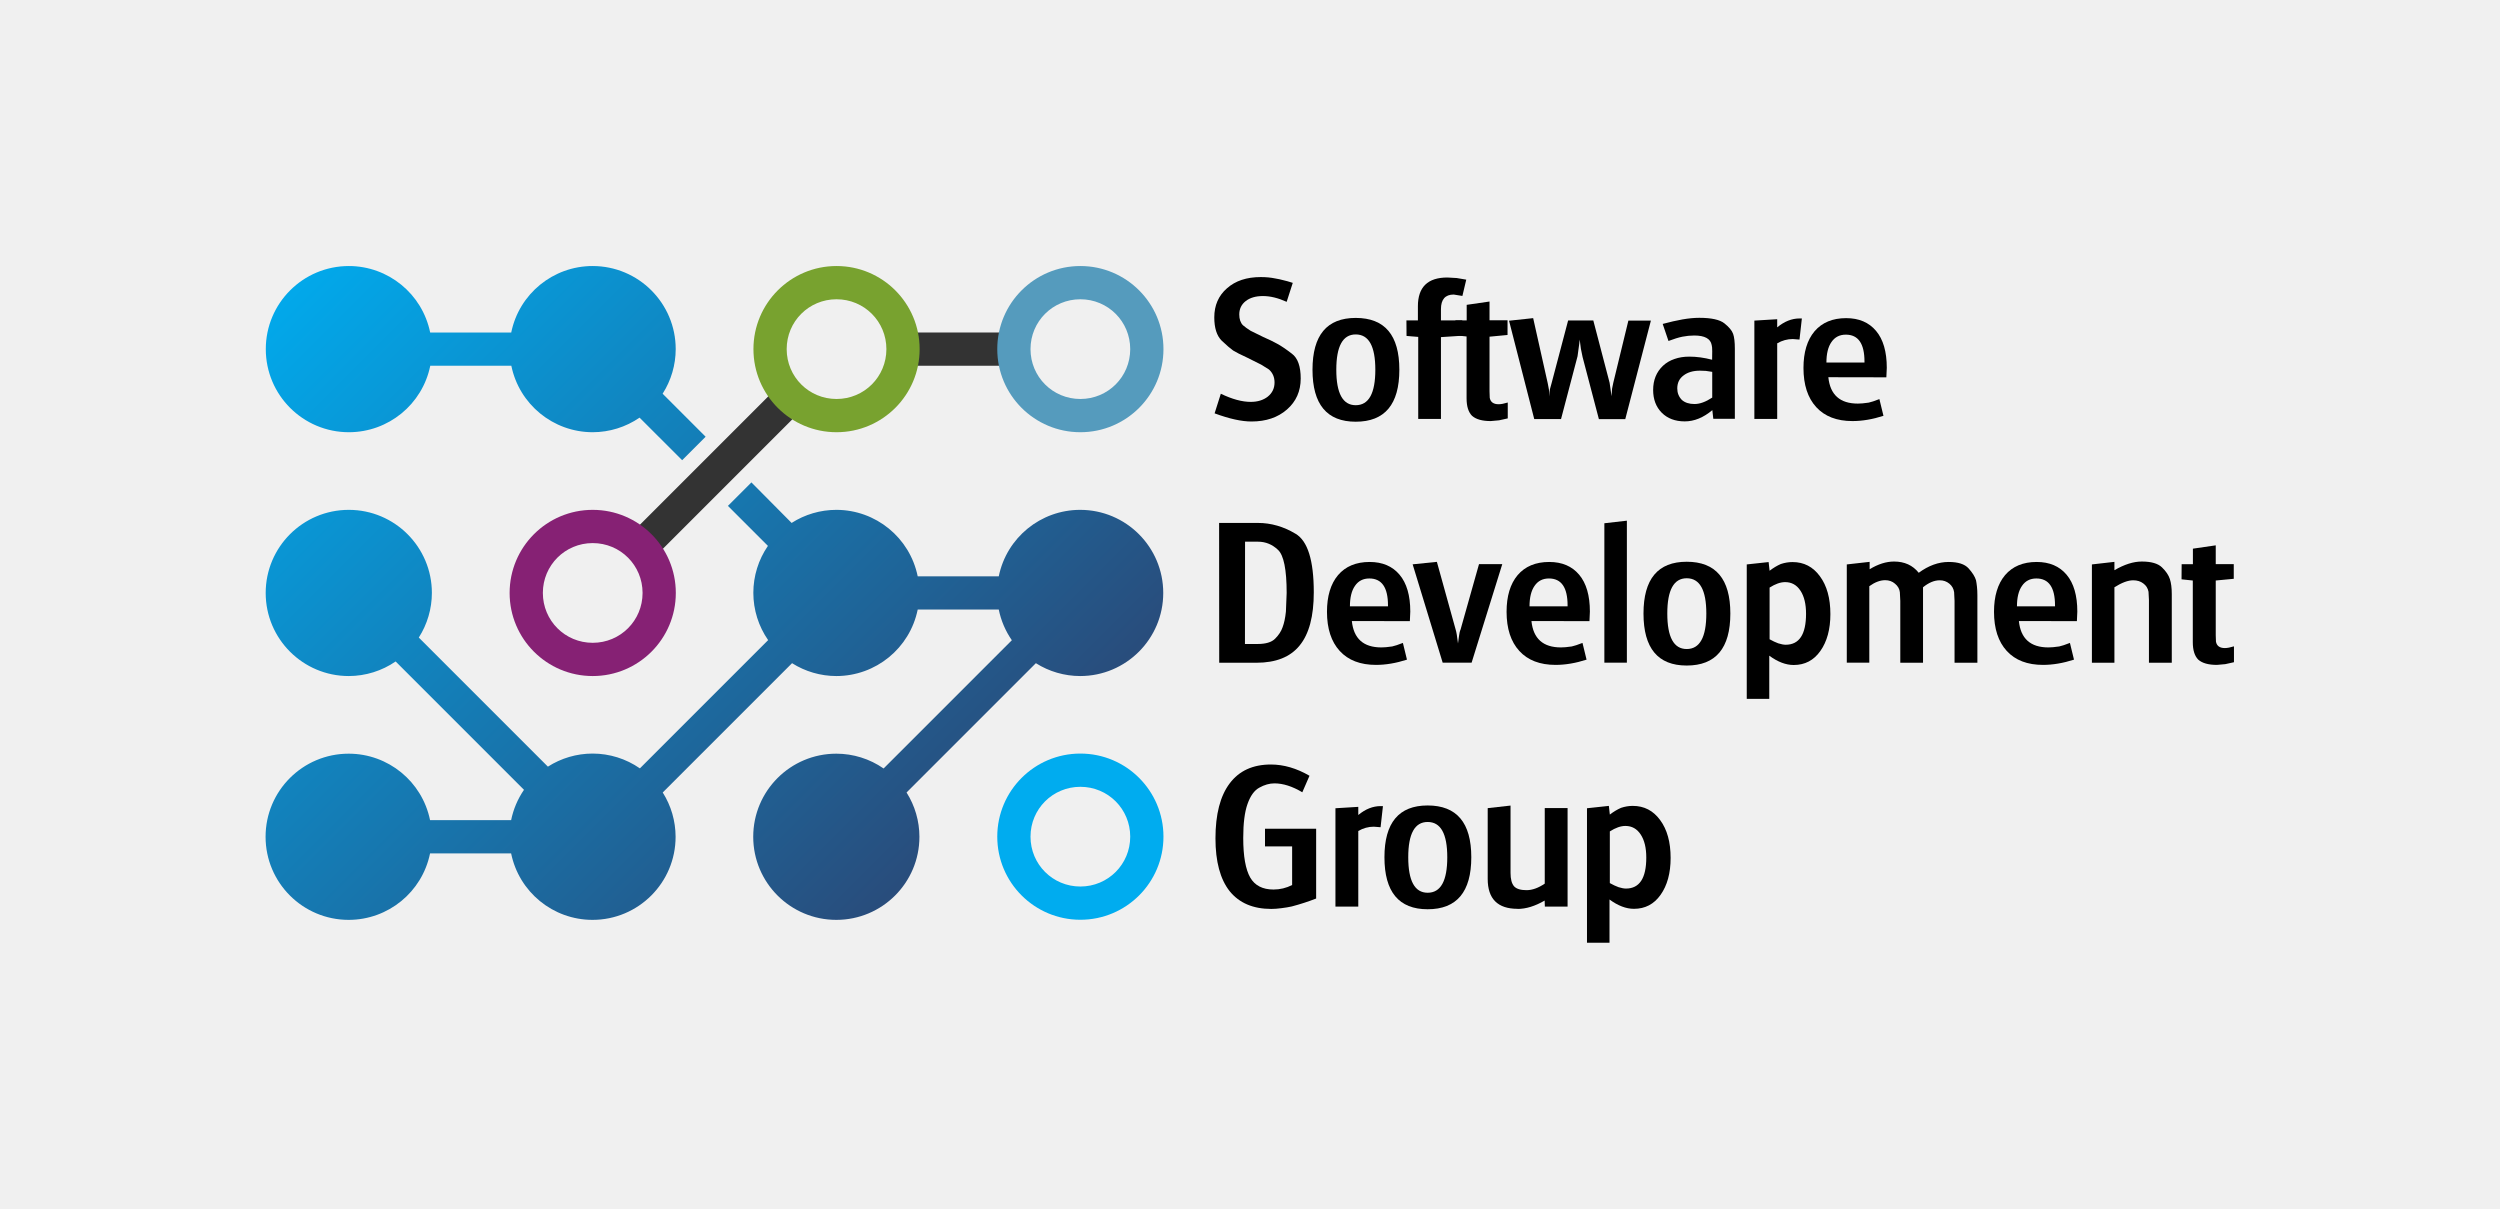
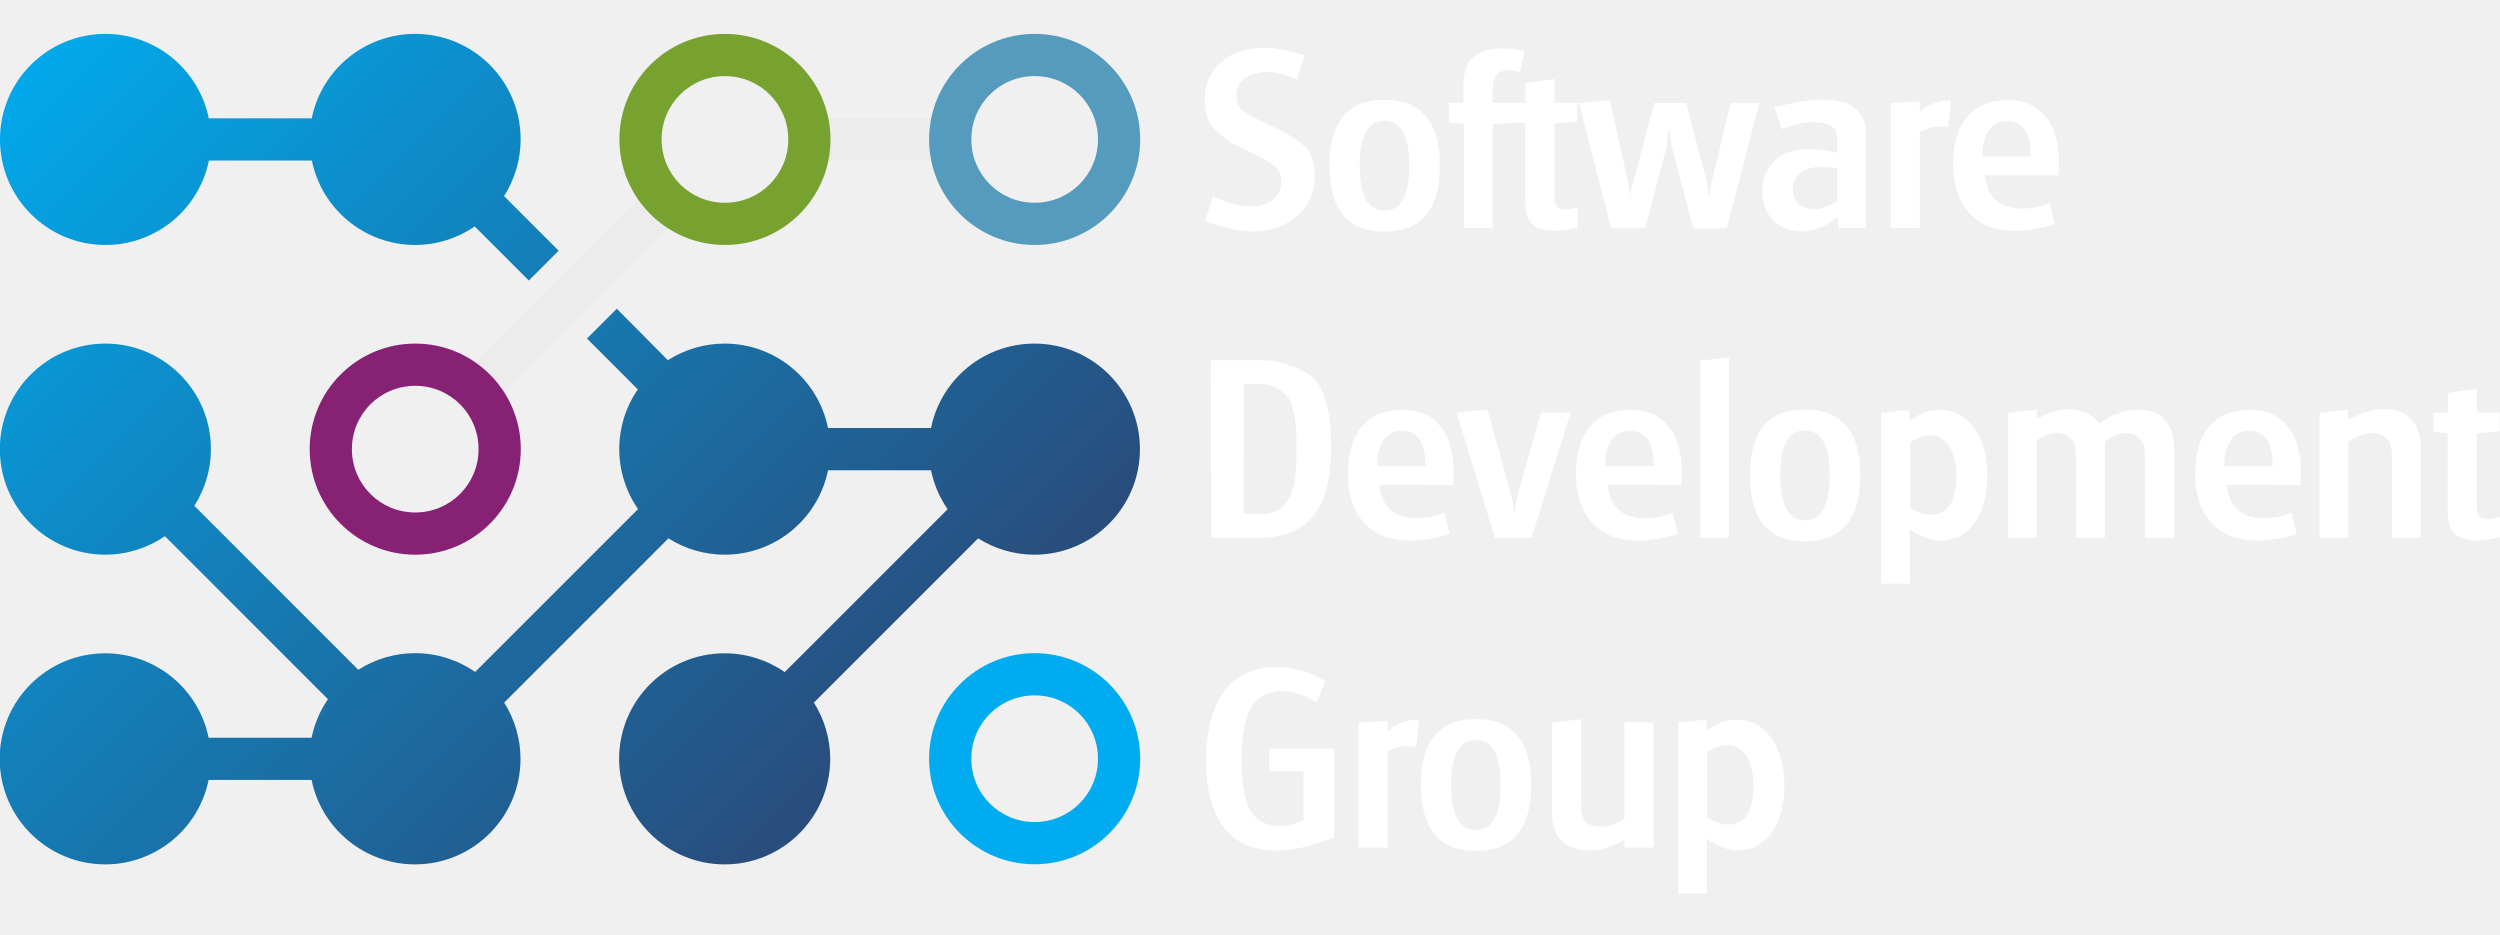
- <svg xmlns="http://www.w3.org/2000/svg" xmlns:xlink="http://www.w3.org/1999/xlink" height="42.608" id="svg4648" version="1.1" viewBox="0 0 23.316 11.273" width="88.122">
+ <svg xmlns="http://www.w3.org/2000/svg" xmlns:xlink="http://www.w3.org/1999/xlink" height="25.928" id="svg4648" version="1.1" viewBox="0 0 18.356 6.86" width="69.377">
  <defs id="defs4642">
    <linearGradient gradientTransform="matrix(0.1033559,0,0,0.1033559,101.1912,140.8556)" gradientUnits="userSpaceOnUse" id="linearGradient4306" x1="2.2898221e-006" x2="60" y1="200" y2="260" xlink:href="#linearGradient4347" />
    <linearGradient id="linearGradient4347">
      <stop style="stop-color:#00acef;stop-opacity:1" id="stop4349" offset="0" />
      <stop style="stop-color:#2b4775;stop-opacity:1" id="stop4351" offset="1" />
    </linearGradient>
  </defs>
-   <g id="layer1" transform="translate(-98.7121,-159.0462)">
+   <g id="layer1" transform="translate(-101.1912,-161.2783)">
    <path style="opacity:1;fill:url(#linearGradient4306);fill-opacity:1;stroke:none;stroke-width:0.052;stroke-linecap:square;stroke-linejoin:round;stroke-miterlimit:4;stroke-dasharray:none;stroke-dashoffset:0;stroke-opacity:1" d="m 101.966,161.527 a 0.775,0.775 0 0 0 -0.775,0.775 0.775,0.775 0 0 0 0.775,0.775 0.775,0.775 0 0 0 0.759,-0.62 h 0.756 a 0.775,0.775 0 0 0 0.759,0.62 0.775,0.775 0 0 0 0.437,-0.136 l 0.397,0.397 0.219,-0.219 -0.401,-0.401 a 0.775,0.775 0 0 0 0.122,-0.416 0.775,0.775 0 0 0 -0.775,-0.775 0.775,0.775 0 0 0 -0.759,0.62 h -0.756 a 0.775,0.775 0 0 0 -0.759,-0.62 z m 3.754,2.018 -0.219,0.219 0.373,0.373 a 0.775,0.775 0 0 0 -0.136,0.438 0.775,0.775 0 0 0 0.138,0.441 l -1.196,1.196 a 0.775,0.775 0 0 0 -0.441,-0.138 0.775,0.775 0 0 0 -0.417,0.122 l -1.204,-1.204 a 0.775,0.775 0 0 0 0.122,-0.416 0.775,0.775 0 0 0 -0.775,-0.775 0.775,0.775 0 0 0 -0.775,0.775 0.775,0.775 0 0 0 0.775,0.775 0.775,0.775 0 0 0 0.437,-0.136 l 1.197,1.197 a 0.775,0.775 0 0 0 -0.12,0.283 h -0.756 a 0.775,0.775 0 0 0 -0.759,-0.62 0.775,0.775 0 0 0 -0.775,0.775 0.775,0.775 0 0 0 0.775,0.775 0.775,0.775 0 0 0 0.759,-0.62 h 0.756 a 0.775,0.775 0 0 0 0.759,0.62 0.775,0.775 0 0 0 0.775,-0.775 0.775,0.775 0 0 0 -0.12,-0.413 l 1.206,-1.206 a 0.775,0.775 0 0 0 0.413,0.12 0.775,0.775 0 0 0 0.759,-0.62 h 0.756 a 0.775,0.775 0 0 0 0.122,0.286 l -1.196,1.196 a 0.775,0.775 0 0 0 -0.441,-0.138 0.775,0.775 0 0 0 -0.775,0.775 0.775,0.775 0 0 0 0.775,0.775 0.775,0.775 0 0 0 0.775,-0.775 0.775,0.775 0 0 0 -0.12,-0.413 l 1.206,-1.206 a 0.775,0.775 0 0 0 0.413,0.12 0.775,0.775 0 0 0 0.775,-0.775 0.775,0.775 0 0 0 -0.775,-0.775 0.775,0.775 0 0 0 -0.759,0.62 h -0.756 a 0.775,0.775 0 0 0 -0.759,-0.62 0.775,0.775 0 0 0 -0.417,0.122 z" id="path4278" />
-     <path style="font-style:normal;font-variant:normal;font-weight:100;font-stretch:normal;font-size:17.5px;line-height:125%;font-family:Glasgow-Medium;-inkscape-font-specification:'Glasgow-Medium Thin';letter-spacing:0px;word-spacing:0px;fill:#000000;fill-opacity:1;stroke:none;stroke-width:0.103px;stroke-linecap:butt;stroke-linejoin:miter;stroke-opacity:1" d="m 110.712,161.861 q -0.119,-0.054 -0.221,-0.054 -0.101,0 -0.161,0.047 -0.06,0.047 -0.06,0.125 0,0.065 0.034,0.1 0.029,0.025 0.072,0.052 l 0.118,0.058 q 0.078,0.034 0.13,0.063 0.054,0.029 0.136,0.092 0.083,0.061 0.083,0.232 0,0.177 -0.128,0.289 -0.128,0.112 -0.331,0.112 -0.139,0 -0.344,-0.076 l 0.058,-0.183 q 0.157,0.076 0.279,0.076 0.096,0 0.159,-0.049 0.063,-0.051 0.063,-0.132 0,-0.074 -0.052,-0.121 l -0.072,-0.045 -0.13,-0.065 q -0.094,-0.043 -0.132,-0.067 -0.036,-0.025 -0.107,-0.092 -0.069,-0.069 -0.069,-0.217 0,-0.168 0.118,-0.271 0.118,-0.105 0.315,-0.105 0.074,0 0.136,0.013 0.042,0.007 0.074,0.016 0.033,0.007 0.089,0.025 z" id="path4309" />
-     <path style="font-style:normal;font-variant:normal;font-weight:100;font-stretch:normal;font-size:17.5px;line-height:125%;font-family:Glasgow-Medium;-inkscape-font-specification:'Glasgow-Medium Thin';letter-spacing:0px;word-spacing:0px;fill:#000000;fill-opacity:1;stroke:none;stroke-width:0.103px;stroke-linecap:butt;stroke-linejoin:miter;stroke-opacity:1" d="m 111.356,162.011 q 0.407,0 0.407,0.483 0,0.485 -0.407,0.485 -0.403,0 -0.403,-0.485 0,-0.483 0.403,-0.483 z m -0.181,0.483 q 0,0.331 0.181,0.331 0.183,0 0.183,-0.331 0,-0.329 -0.183,-0.329 -0.181,0 -0.181,0.329 z" id="path4311" />
-     <path style="font-style:normal;font-variant:normal;font-weight:100;font-stretch:normal;font-size:17.5px;line-height:125%;font-family:Glasgow-Medium;-inkscape-font-specification:'Glasgow-Medium Thin';letter-spacing:0px;word-spacing:0px;fill:#000000;fill-opacity:1;stroke:none;stroke-width:0.103px;stroke-linecap:butt;stroke-linejoin:miter;stroke-opacity:1" d="m 111.829,162.034 h 0.107 v -0.132 q 0,-0.268 0.275,-0.268 l 0.087,0.005 0.089,0.015 -0.036,0.152 -0.081,-0.013 q -0.119,0 -0.119,0.136 v 0.105 h 0.199 v 0.143 l -0.199,0.013 v 0.763 h -0.212 v -0.765 l -0.109,-0.009 z" id="path4314" />
-     <path style="font-style:normal;font-variant:normal;font-weight:100;font-stretch:normal;font-size:17.5px;line-height:125%;font-family:Glasgow-Medium;-inkscape-font-specification:'Glasgow-Medium Thin';letter-spacing:0px;word-spacing:0px;fill:#000000;fill-opacity:1;stroke:none;stroke-width:0.103px;stroke-linecap:butt;stroke-linejoin:miter;stroke-opacity:1" d="m 112.286,162.034 h 0.105 v -0.145 l 0.213,-0.031 v 0.175 h 0.168 v 0.137 l -0.168,0.016 v 0.51 l 0.002,0.06 q 0.011,0.06 0.083,0.06 0.033,0 0.085,-0.016 v 0.148 l -0.081,0.018 -0.078,0.007 q -0.119,0 -0.174,-0.049 -0.051,-0.051 -0.051,-0.163 v -0.577 l -0.105,-0.011 z" id="path4316" />
-     <path style="font-style:normal;font-variant:normal;font-weight:100;font-stretch:normal;font-size:17.5px;line-height:125%;font-family:Glasgow-Medium;-inkscape-font-specification:'Glasgow-Medium Thin';letter-spacing:0px;word-spacing:0px;fill:#000000;fill-opacity:1;stroke:none;stroke-width:0.103px;stroke-linecap:butt;stroke-linejoin:miter;stroke-opacity:1" d="m 113.011,162.013 0.136,0.608 0.011,0.058 0.005,0.065 q 0,-0.051 0.004,-0.067 l 0.016,-0.058 0.154,-0.584 h 0.235 l 0.152,0.581 0.018,0.125 0.005,-0.07 0.011,-0.054 0.141,-0.581 h 0.21 l -0.239,0.919 h -0.246 l -0.152,-0.579 -0.016,-0.078 -0.011,-0.085 -0.004,0.038 -0.005,0.036 -0.011,0.081 -0.154,0.586 h -0.25 l -0.235,-0.917 z" id="path4318" />
-     <path style="font-style:normal;font-variant:normal;font-weight:100;font-stretch:normal;font-size:17.5px;line-height:125%;font-family:Glasgow-Medium;-inkscape-font-specification:'Glasgow-Medium Thin';letter-spacing:0px;word-spacing:0px;fill:#000000;fill-opacity:1;stroke:none;stroke-width:0.103px;stroke-linecap:butt;stroke-linejoin:miter;stroke-opacity:1" d="m 114.681,162.322 q 0,-0.042 -0.005,-0.058 -0.016,-0.089 -0.163,-0.089 -0.054,0 -0.11,0.011 -0.054,0.011 -0.13,0.04 l -0.054,-0.159 q 0.1,-0.027 0.184,-0.042 0.087,-0.015 0.157,-0.015 0.17,0 0.235,0.052 0.065,0.052 0.081,0.098 0.016,0.045 0.016,0.139 v 0.653 h -0.201 l -0.009,-0.081 q -0.125,0.105 -0.257,0.105 -0.134,0 -0.215,-0.081 -0.08,-0.081 -0.08,-0.212 0,-0.139 0.092,-0.226 0.045,-0.042 0.107,-0.063 0.061,-0.022 0.139,-0.022 0.101,0 0.212,0.029 z m 0,0.192 -0.06,-0.009 -0.054,-0.002 q -0.096,0 -0.154,0.045 -0.058,0.043 -0.058,0.121 0,0.063 0.043,0.107 0.043,0.038 0.118,0.038 0.074,0 0.165,-0.06 z" id="path4320" />
-     <path style="font-style:normal;font-variant:normal;font-weight:100;font-stretch:normal;font-size:17.5px;line-height:125%;font-family:Glasgow-Medium;-inkscape-font-specification:'Glasgow-Medium Thin';letter-spacing:0px;word-spacing:0px;fill:#000000;fill-opacity:1;stroke:none;stroke-width:0.103px;stroke-linecap:butt;stroke-linejoin:miter;stroke-opacity:1" d="m 115.074,162.036 0.213,-0.013 v 0.076 q 0.1,-0.083 0.208,-0.083 h 0.022 l -0.022,0.197 -0.063,-0.005 q -0.076,0 -0.145,0.04 v 0.705 h -0.213 z" id="path4322" />
-     <path style="font-style:normal;font-variant:normal;font-weight:100;font-stretch:normal;font-size:17.5px;line-height:125%;font-family:Glasgow-Medium;-inkscape-font-specification:'Glasgow-Medium Thin';letter-spacing:0px;word-spacing:0px;fill:#000000;fill-opacity:1;stroke:none;stroke-width:0.103px;stroke-linecap:butt;stroke-linejoin:miter;stroke-opacity:1" d="m 115.764,162.564 q 0.025,0.246 0.275,0.246 0.022,0 0.043,-0.002 0.024,-0.002 0.058,-0.007 0.034,-0.007 0.1,-0.033 l 0.038,0.156 q -0.152,0.049 -0.289,0.049 -0.219,0 -0.338,-0.13 -0.119,-0.13 -0.119,-0.365 0,-0.219 0.103,-0.342 0.105,-0.123 0.295,-0.123 0.179,0 0.279,0.119 0.1,0.119 0.1,0.344 l -0.004,0.089 z m -0.018,-0.137 h 0.355 v -0.009 q 0,-0.251 -0.174,-0.251 -0.087,0 -0.134,0.069 -0.047,0.067 -0.047,0.192 z" id="path4326" />
-     <path style="font-style:normal;font-variant:normal;font-weight:100;font-stretch:normal;font-size:17.5px;line-height:125%;font-family:Glasgow-Medium;-inkscape-font-specification:'Glasgow-Medium Thin';letter-spacing:0px;word-spacing:0px;fill:#000000;fill-opacity:1;stroke:none;stroke-width:0.103px;stroke-linecap:butt;stroke-linejoin:miter;stroke-opacity:1" d="m 110.082,163.923 h 0.362 q 0.183,0 0.351,0.101 0.17,0.1 0.17,0.546 0,0.335 -0.132,0.496 -0.13,0.161 -0.403,0.161 h -0.347 z m 0.241,1.129 h 0.118 q 0.114,0 0.163,-0.049 0.051,-0.051 0.07,-0.107 0.022,-0.058 0.031,-0.146 l 0.007,-0.174 q 0,-0.327 -0.081,-0.402 -0.08,-0.076 -0.186,-0.076 h -0.121 z" id="path4329" />
-     <path style="font-style:normal;font-variant:normal;font-weight:100;font-stretch:normal;font-size:17.5px;line-height:125%;font-family:Glasgow-Medium;-inkscape-font-specification:'Glasgow-Medium Thin';letter-spacing:0px;word-spacing:0px;fill:#000000;fill-opacity:1;stroke:none;stroke-width:0.103px;stroke-linecap:butt;stroke-linejoin:miter;stroke-opacity:1" d="m 111.32,164.838 q 0.025,0.246 0.275,0.246 0.022,0 0.043,-0.002 0.024,-0.002 0.058,-0.007 0.034,-0.007 0.1,-0.033 l 0.038,0.156 q -0.152,0.049 -0.289,0.049 -0.219,0 -0.338,-0.13 -0.119,-0.13 -0.119,-0.365 0,-0.219 0.103,-0.342 0.105,-0.123 0.295,-0.123 0.179,0 0.279,0.119 0.1,0.119 0.1,0.344 l -0.004,0.089 z m -0.018,-0.137 h 0.355 v -0.009 q 0,-0.251 -0.174,-0.251 -0.087,0 -0.134,0.069 -0.047,0.067 -0.047,0.192 z" id="path4331" />
-     <path style="font-style:normal;font-variant:normal;font-weight:100;font-stretch:normal;font-size:17.5px;line-height:125%;font-family:Glasgow-Medium;-inkscape-font-specification:'Glasgow-Medium Thin';letter-spacing:0px;word-spacing:0px;fill:#000000;fill-opacity:1;stroke:none;stroke-width:0.103px;stroke-linecap:butt;stroke-linejoin:miter;stroke-opacity:1" d="m 112.113,164.286 0.175,0.631 q 0.011,0.034 0.022,0.13 l 0.009,-0.067 q 0.005,-0.042 0.015,-0.063 l 0.172,-0.61 h 0.217 l -0.286,0.919 h -0.27 l -0.28,-0.917 z" id="path4333" />
-     <path style="font-style:normal;font-variant:normal;font-weight:100;font-stretch:normal;font-size:17.5px;line-height:125%;font-family:Glasgow-Medium;-inkscape-font-specification:'Glasgow-Medium Thin';letter-spacing:0px;word-spacing:0px;fill:#000000;fill-opacity:1;stroke:none;stroke-width:0.103px;stroke-linecap:butt;stroke-linejoin:miter;stroke-opacity:1" d="m 112.995,164.838 q 0.025,0.246 0.275,0.246 0.022,0 0.043,-0.002 0.024,-0.002 0.058,-0.007 0.034,-0.007 0.1,-0.033 l 0.038,0.156 q -0.152,0.049 -0.289,0.049 -0.219,0 -0.338,-0.13 -0.119,-0.13 -0.119,-0.365 0,-0.219 0.103,-0.342 0.105,-0.123 0.295,-0.123 0.179,0 0.279,0.119 0.1,0.119 0.1,0.344 l -0.004,0.089 z m -0.018,-0.137 h 0.355 v -0.009 q 0,-0.251 -0.174,-0.251 -0.087,0 -0.134,0.069 -0.047,0.067 -0.047,0.192 z" id="path4335" />
-     <path style="font-style:normal;font-variant:normal;font-weight:100;font-stretch:normal;font-size:17.5px;line-height:125%;font-family:Glasgow-Medium;-inkscape-font-specification:'Glasgow-Medium Thin';letter-spacing:0px;word-spacing:0px;fill:#000000;fill-opacity:1;stroke:none;stroke-width:0.103px;stroke-linecap:butt;stroke-linejoin:miter;stroke-opacity:1" d="m 113.675,163.926 0.21,-0.024 v 1.324 h -0.21 z" id="path4337" />
-     <path style="font-style:normal;font-variant:normal;font-weight:100;font-stretch:normal;font-size:17.5px;line-height:125%;font-family:Glasgow-Medium;-inkscape-font-specification:'Glasgow-Medium Thin';letter-spacing:0px;word-spacing:0px;fill:#000000;fill-opacity:1;stroke:none;stroke-width:0.103px;stroke-linecap:butt;stroke-linejoin:miter;stroke-opacity:1" d="m 114.443,164.285 q 0.407,0 0.407,0.483 0,0.485 -0.407,0.485 -0.403,0 -0.403,-0.485 0,-0.483 0.403,-0.483 z m -0.181,0.483 q 0,0.331 0.181,0.331 0.183,0 0.183,-0.331 0,-0.329 -0.183,-0.329 -0.181,0 -0.181,0.329 z" id="path4339" />
-     <path style="font-style:normal;font-variant:normal;font-weight:100;font-stretch:normal;font-size:17.5px;line-height:125%;font-family:Glasgow-Medium;-inkscape-font-specification:'Glasgow-Medium Thin';letter-spacing:0px;word-spacing:0px;fill:#000000;fill-opacity:1;stroke:none;stroke-width:0.103px;stroke-linecap:butt;stroke-linejoin:miter;stroke-opacity:1" d="m 115.003,164.31 0.204,-0.022 0.009,0.081 q 0.052,-0.04 0.105,-0.063 0.054,-0.018 0.109,-0.018 0.159,0 0.255,0.132 0.098,0.132 0.098,0.353 0,0.213 -0.094,0.345 -0.092,0.13 -0.248,0.13 -0.11,0 -0.228,-0.087 v 0.403 h -0.21 z m 0.213,0.698 q 0.043,0.024 0.081,0.038 0.042,0.013 0.069,0.013 0.19,0 0.19,-0.289 0,-0.136 -0.052,-0.215 -0.052,-0.08 -0.143,-0.08 -0.065,0 -0.145,0.051 z" id="path4341" />
-     <path style="font-style:normal;font-variant:normal;font-weight:100;font-stretch:normal;font-size:17.5px;line-height:125%;font-family:Glasgow-Medium;-inkscape-font-specification:'Glasgow-Medium Thin';letter-spacing:0px;word-spacing:0px;fill:#000000;fill-opacity:1;stroke:none;stroke-width:0.103px;stroke-linecap:butt;stroke-linejoin:miter;stroke-opacity:1" d="m 115.936,164.31 0.213,-0.024 v 0.069 q 0.118,-0.072 0.228,-0.072 0.146,0 0.23,0.105 0.137,-0.101 0.279,-0.101 0.132,0 0.186,0.06 0.054,0.06 0.069,0.11 0.005,0.024 0.009,0.06 0.004,0.034 0.004,0.081 v 0.629 h -0.213 v -0.577 l -0.004,-0.081 q -0.007,-0.049 -0.045,-0.08 -0.038,-0.031 -0.089,-0.031 -0.076,0 -0.156,0.065 v 0.704 h -0.212 v -0.577 l -0.004,-0.08 q -0.005,-0.047 -0.045,-0.08 -0.038,-0.033 -0.092,-0.033 -0.07,0 -0.148,0.056 v 0.713 h -0.21 z" id="path4343" />
-     <path style="font-style:normal;font-variant:normal;font-weight:100;font-stretch:normal;font-size:17.5px;line-height:125%;font-family:Glasgow-Medium;-inkscape-font-specification:'Glasgow-Medium Thin';letter-spacing:0px;word-spacing:0px;fill:#000000;fill-opacity:1;stroke:none;stroke-width:0.103px;stroke-linecap:butt;stroke-linejoin:miter;stroke-opacity:1" d="m 117.541,164.838 q 0.025,0.246 0.275,0.246 0.022,0 0.043,-0.002 0.024,-0.002 0.058,-0.007 0.034,-0.007 0.1,-0.033 l 0.038,0.156 q -0.152,0.049 -0.289,0.049 -0.219,0 -0.338,-0.13 -0.119,-0.13 -0.119,-0.365 0,-0.219 0.103,-0.342 0.105,-0.123 0.295,-0.123 0.179,0 0.279,0.119 0.1,0.119 0.1,0.344 l -0.004,0.089 z m -0.018,-0.137 h 0.355 v -0.009 q 0,-0.251 -0.174,-0.251 -0.087,0 -0.134,0.069 -0.047,0.067 -0.047,0.192 z" id="path4345" />
-     <path style="font-style:normal;font-variant:normal;font-weight:100;font-stretch:normal;font-size:17.5px;line-height:125%;font-family:Glasgow-Medium;-inkscape-font-specification:'Glasgow-Medium Thin';letter-spacing:0px;word-spacing:0px;fill:#000000;fill-opacity:1;stroke:none;stroke-width:0.103px;stroke-linecap:butt;stroke-linejoin:miter;stroke-opacity:1" d="m 118.222,164.31 0.21,-0.024 v 0.078 q 0.139,-0.081 0.255,-0.081 0.132,0 0.188,0.054 0.056,0.054 0.074,0.109 0.018,0.054 0.018,0.141 v 0.64 h -0.213 v -0.586 l -0.004,-0.076 q -0.009,-0.049 -0.049,-0.078 -0.038,-0.029 -0.094,-0.029 -0.072,0 -0.175,0.065 v 0.704 h -0.21 z" id="path4347" />
-     <path style="font-style:normal;font-variant:normal;font-weight:100;font-stretch:normal;font-size:17.5px;line-height:125%;font-family:Glasgow-Medium;-inkscape-font-specification:'Glasgow-Medium Thin';letter-spacing:0px;word-spacing:0px;fill:#000000;fill-opacity:1;stroke:none;stroke-width:0.103px;stroke-linecap:butt;stroke-linejoin:miter;stroke-opacity:1" d="m 119.059,164.308 h 0.105 v -0.145 l 0.213,-0.031 v 0.175 h 0.168 v 0.137 l -0.168,0.016 v 0.51 l 0.002,0.06 q 0.011,0.06 0.083,0.06 0.033,0 0.085,-0.016 v 0.148 l -0.081,0.018 -0.078,0.007 q -0.119,0 -0.174,-0.049 -0.051,-0.051 -0.051,-0.163 V 164.46 l -0.105,-0.011 z" id="path4349" />
-     <path style="font-style:normal;font-variant:normal;font-weight:100;font-stretch:normal;font-size:17.5px;line-height:125%;font-family:Glasgow-Medium;-inkscape-font-specification:'Glasgow-Medium Thin';letter-spacing:0px;word-spacing:0px;fill:#000000;fill-opacity:1;stroke:none;stroke-width:0.103px;stroke-linecap:butt;stroke-linejoin:miter;stroke-opacity:1" d="m 110.858,166.435 q -0.139,-0.083 -0.26,-0.083 -0.07,0 -0.141,0.04 -0.07,0.038 -0.11,0.152 -0.04,0.112 -0.04,0.317 0,0.255 0.065,0.369 0.065,0.112 0.217,0.112 0.092,0 0.174,-0.042 v -0.36 h -0.253 v -0.165 h 0.477 v 0.651 q -0.11,0.043 -0.228,0.074 -0.04,0.009 -0.096,0.016 -0.054,0.007 -0.094,0.007 -0.255,0 -0.389,-0.166 -0.132,-0.168 -0.132,-0.492 0,-0.336 0.132,-0.512 0.132,-0.177 0.385,-0.177 0.179,0 0.36,0.105 z" id="path4352" />
-     <path style="font-style:normal;font-variant:normal;font-weight:100;font-stretch:normal;font-size:17.5px;line-height:125%;font-family:Glasgow-Medium;-inkscape-font-specification:'Glasgow-Medium Thin';letter-spacing:0px;word-spacing:0px;fill:#000000;fill-opacity:1;stroke:none;stroke-width:0.103px;stroke-linecap:butt;stroke-linejoin:miter;stroke-opacity:1" d="m 111.167,166.584 0.213,-0.013 v 0.076 q 0.1,-0.083 0.208,-0.083 h 0.022 l -0.022,0.197 -0.063,-0.005 q -0.076,0 -0.145,0.04 v 0.705 h -0.213 z" id="path4354" />
-     <path style="font-style:normal;font-variant:normal;font-weight:100;font-stretch:normal;font-size:17.5px;line-height:125%;font-family:Glasgow-Medium;-inkscape-font-specification:'Glasgow-Medium Thin';letter-spacing:0px;word-spacing:0px;fill:#000000;fill-opacity:1;stroke:none;stroke-width:0.103px;stroke-linecap:butt;stroke-linejoin:miter;stroke-opacity:1" d="m 112.027,166.558 q 0.407,0 0.407,0.483 0,0.485 -0.407,0.485 -0.403,0 -0.403,-0.485 0,-0.483 0.403,-0.483 z m -0.181,0.483 q 0,0.331 0.181,0.331 0.183,0 0.183,-0.331 0,-0.329 -0.183,-0.329 -0.181,0 -0.181,0.329 z" id="path4356" />
-     <path style="font-style:normal;font-variant:normal;font-weight:100;font-stretch:normal;font-size:17.5px;line-height:125%;font-family:Glasgow-Medium;-inkscape-font-specification:'Glasgow-Medium Thin';letter-spacing:0px;word-spacing:0px;fill:#000000;fill-opacity:1;stroke:none;stroke-width:0.103px;stroke-linecap:butt;stroke-linejoin:miter;stroke-opacity:1" d="m 112.866,167.522 q -0.279,0 -0.279,-0.279 v -0.66 l 0.213,-0.024 v 0.628 q 0,0.087 0.033,0.125 0.033,0.036 0.116,0.036 0.08,0 0.17,-0.061 v -0.705 h 0.213 v 0.919 h -0.212 l -0.002,-0.056 q -0.134,0.078 -0.253,0.078 z" id="path4358" />
-     <path style="font-style:normal;font-variant:normal;font-weight:100;font-stretch:normal;font-size:17.5px;line-height:125%;font-family:Glasgow-Medium;-inkscape-font-specification:'Glasgow-Medium Thin';letter-spacing:0px;word-spacing:0px;fill:#000000;fill-opacity:1;stroke:none;stroke-width:0.103px;stroke-linecap:butt;stroke-linejoin:miter;stroke-opacity:1" d="m 113.513,166.584 0.204,-0.022 0.009,0.081 q 0.052,-0.04 0.105,-0.063 0.054,-0.018 0.109,-0.018 0.159,0 0.255,0.132 0.098,0.132 0.098,0.353 0,0.213 -0.094,0.345 -0.092,0.13 -0.248,0.13 -0.11,0 -0.228,-0.087 v 0.403 h -0.21 z m 0.213,0.698 q 0.043,0.024 0.081,0.038 0.042,0.013 0.069,0.013 0.19,0 0.19,-0.289 0,-0.136 -0.052,-0.215 -0.052,-0.08 -0.143,-0.08 -0.065,0 -0.145,0.051 z" id="path4360" />
-     <rect style="opacity:1;fill:#333333;fill-opacity:1;stroke:none;stroke-width:0.052;stroke-linecap:square;stroke-linejoin:round;stroke-miterlimit:4;stroke-dasharray:none;stroke-dashoffset:0;stroke-opacity:1" height="0.31" id="rect4294" ry="0" transform="matrix(-0.7071068,0.7071068,0.7071068,0.7071068,0,0)" width="2.17" x="39.958" y="189.943" />
-     <rect style="opacity:1;fill:#333333;fill-opacity:1;stroke:none;stroke-width:0.052;stroke-linecap:square;stroke-linejoin:round;stroke-miterlimit:4;stroke-dasharray:none;stroke-dashoffset:0;stroke-opacity:1" height="0.31" id="rect4296" ry="0" width="1.137" x="107.082" y="162.147" />
+     <path style="font-style:normal;font-variant:normal;font-weight:100;font-stretch:normal;font-size:17.5px;line-height:125%;font-family:Glasgow-Medium;-inkscape-font-specification:'Glasgow-Medium Thin';letter-spacing:0px;word-spacing:0px;fill:#ffffff;fill-opacity:1;stroke:none;stroke-width:0.103px;stroke-linecap:butt;stroke-linejoin:miter;stroke-opacity:1" d="m 110.712,161.861 q -0.119,-0.054 -0.221,-0.054 -0.101,0 -0.161,0.047 -0.06,0.047 -0.06,0.125 0,0.065 0.034,0.1 0.029,0.025 0.072,0.052 l 0.118,0.058 q 0.078,0.034 0.13,0.063 0.054,0.029 0.136,0.092 0.083,0.061 0.083,0.232 0,0.177 -0.128,0.289 -0.128,0.112 -0.331,0.112 -0.139,0 -0.344,-0.076 l 0.058,-0.183 q 0.157,0.076 0.279,0.076 0.096,0 0.159,-0.049 0.063,-0.051 0.063,-0.132 0,-0.074 -0.052,-0.121 l -0.072,-0.045 -0.13,-0.065 q -0.094,-0.043 -0.132,-0.067 -0.036,-0.025 -0.107,-0.092 -0.069,-0.069 -0.069,-0.217 0,-0.168 0.118,-0.271 0.118,-0.105 0.315,-0.105 0.074,0 0.136,0.013 0.042,0.007 0.074,0.016 0.033,0.007 0.089,0.025 z" id="path4309" />
+     <path style="font-style:normal;font-variant:normal;font-weight:100;font-stretch:normal;font-size:17.5px;line-height:125%;font-family:Glasgow-Medium;-inkscape-font-specification:'Glasgow-Medium Thin';letter-spacing:0px;word-spacing:0px;fill:#ffffff;fill-opacity:1;stroke:none;stroke-width:0.103px;stroke-linecap:butt;stroke-linejoin:miter;stroke-opacity:1" d="m 111.356,162.011 q 0.407,0 0.407,0.483 0,0.485 -0.407,0.485 -0.403,0 -0.403,-0.485 0,-0.483 0.403,-0.483 z m -0.181,0.483 q 0,0.331 0.181,0.331 0.183,0 0.183,-0.331 0,-0.329 -0.183,-0.329 -0.181,0 -0.181,0.329 z" id="path4311" />
+     <path style="font-style:normal;font-variant:normal;font-weight:100;font-stretch:normal;font-size:17.5px;line-height:125%;font-family:Glasgow-Medium;-inkscape-font-specification:'Glasgow-Medium Thin';letter-spacing:0px;word-spacing:0px;fill:#ffffff;fill-opacity:1;stroke:none;stroke-width:0.103px;stroke-linecap:butt;stroke-linejoin:miter;stroke-opacity:1" d="m 111.829,162.034 h 0.107 v -0.132 q 0,-0.268 0.275,-0.268 l 0.087,0.005 0.089,0.015 -0.036,0.152 -0.081,-0.013 q -0.119,0 -0.119,0.136 v 0.105 h 0.199 v 0.143 l -0.199,0.013 v 0.763 h -0.212 v -0.765 l -0.109,-0.009 z" id="path4314" />
+     <path style="font-style:normal;font-variant:normal;font-weight:100;font-stretch:normal;font-size:17.5px;line-height:125%;font-family:Glasgow-Medium;-inkscape-font-specification:'Glasgow-Medium Thin';letter-spacing:0px;word-spacing:0px;fill:#ffffff;fill-opacity:1;stroke:none;stroke-width:0.103px;stroke-linecap:butt;stroke-linejoin:miter;stroke-opacity:1" d="m 112.286,162.034 h 0.105 v -0.145 l 0.213,-0.031 v 0.175 h 0.168 v 0.137 l -0.168,0.016 v 0.51 l 0.002,0.06 q 0.011,0.06 0.083,0.06 0.033,0 0.085,-0.016 v 0.148 l -0.081,0.018 -0.078,0.007 q -0.119,0 -0.174,-0.049 -0.051,-0.051 -0.051,-0.163 v -0.577 l -0.105,-0.011 z" id="path4316" />
+     <path style="font-style:normal;font-variant:normal;font-weight:100;font-stretch:normal;font-size:17.5px;line-height:125%;font-family:Glasgow-Medium;-inkscape-font-specification:'Glasgow-Medium Thin';letter-spacing:0px;word-spacing:0px;fill:#ffffff;fill-opacity:1;stroke:none;stroke-width:0.103px;stroke-linecap:butt;stroke-linejoin:miter;stroke-opacity:1" d="m 113.011,162.013 0.136,0.608 0.011,0.058 0.005,0.065 q 0,-0.051 0.004,-0.067 l 0.016,-0.058 0.154,-0.584 h 0.235 l 0.152,0.581 0.018,0.125 0.005,-0.07 0.011,-0.054 0.141,-0.581 h 0.21 l -0.239,0.919 h -0.246 l -0.152,-0.579 -0.016,-0.078 -0.011,-0.085 -0.004,0.038 -0.005,0.036 -0.011,0.081 -0.154,0.586 h -0.25 l -0.235,-0.917 z" id="path4318" />
+     <path style="font-style:normal;font-variant:normal;font-weight:100;font-stretch:normal;font-size:17.5px;line-height:125%;font-family:Glasgow-Medium;-inkscape-font-specification:'Glasgow-Medium Thin';letter-spacing:0px;word-spacing:0px;fill:#ffffff;fill-opacity:1;stroke:none;stroke-width:0.103px;stroke-linecap:butt;stroke-linejoin:miter;stroke-opacity:1" d="m 114.681,162.322 q 0,-0.042 -0.005,-0.058 -0.016,-0.089 -0.163,-0.089 -0.054,0 -0.11,0.011 -0.054,0.011 -0.13,0.04 l -0.054,-0.159 q 0.1,-0.027 0.184,-0.042 0.087,-0.015 0.157,-0.015 0.17,0 0.235,0.052 0.065,0.052 0.081,0.098 0.016,0.045 0.016,0.139 v 0.653 h -0.201 l -0.009,-0.081 q -0.125,0.105 -0.257,0.105 -0.134,0 -0.215,-0.081 -0.08,-0.081 -0.08,-0.212 0,-0.139 0.092,-0.226 0.045,-0.042 0.107,-0.063 0.061,-0.022 0.139,-0.022 0.101,0 0.212,0.029 z m 0,0.192 -0.06,-0.009 -0.054,-0.002 q -0.096,0 -0.154,0.045 -0.058,0.043 -0.058,0.121 0,0.063 0.043,0.107 0.043,0.038 0.118,0.038 0.074,0 0.165,-0.06 z" id="path4320" />
+     <path style="font-style:normal;font-variant:normal;font-weight:100;font-stretch:normal;font-size:17.5px;line-height:125%;font-family:Glasgow-Medium;-inkscape-font-specification:'Glasgow-Medium Thin';letter-spacing:0px;word-spacing:0px;fill:#ffffff;fill-opacity:1;stroke:none;stroke-width:0.103px;stroke-linecap:butt;stroke-linejoin:miter;stroke-opacity:1" d="m 115.074,162.036 0.213,-0.013 v 0.076 q 0.1,-0.083 0.208,-0.083 h 0.022 l -0.022,0.197 -0.063,-0.005 q -0.076,0 -0.145,0.04 v 0.705 h -0.213 z" id="path4322" />
+     <path style="font-style:normal;font-variant:normal;font-weight:100;font-stretch:normal;font-size:17.5px;line-height:125%;font-family:Glasgow-Medium;-inkscape-font-specification:'Glasgow-Medium Thin';letter-spacing:0px;word-spacing:0px;fill:#ffffff;fill-opacity:1;stroke:none;stroke-width:0.103px;stroke-linecap:butt;stroke-linejoin:miter;stroke-opacity:1" d="m 115.764,162.564 q 0.025,0.246 0.275,0.246 0.022,0 0.043,-0.002 0.024,-0.002 0.058,-0.007 0.034,-0.007 0.1,-0.033 l 0.038,0.156 q -0.152,0.049 -0.289,0.049 -0.219,0 -0.338,-0.13 -0.119,-0.13 -0.119,-0.365 0,-0.219 0.103,-0.342 0.105,-0.123 0.295,-0.123 0.179,0 0.279,0.119 0.1,0.119 0.1,0.344 l -0.004,0.089 z m -0.018,-0.137 h 0.355 v -0.009 q 0,-0.251 -0.174,-0.251 -0.087,0 -0.134,0.069 -0.047,0.067 -0.047,0.192 z" id="path4326" />
+     <path style="font-style:normal;font-variant:normal;font-weight:100;font-stretch:normal;font-size:17.5px;line-height:125%;font-family:Glasgow-Medium;-inkscape-font-specification:'Glasgow-Medium Thin';letter-spacing:0px;word-spacing:0px;fill:#ffffff;fill-opacity:1;stroke:none;stroke-width:0.103px;stroke-linecap:butt;stroke-linejoin:miter;stroke-opacity:1" d="m 110.082,163.923 h 0.362 q 0.183,0 0.351,0.101 0.17,0.1 0.17,0.546 0,0.335 -0.132,0.496 -0.13,0.161 -0.403,0.161 h -0.347 z m 0.241,1.129 h 0.118 q 0.114,0 0.163,-0.049 0.051,-0.051 0.07,-0.107 0.022,-0.058 0.031,-0.146 l 0.007,-0.174 q 0,-0.327 -0.081,-0.402 -0.08,-0.076 -0.186,-0.076 h -0.121 z" id="path4329" />
+     <path style="font-style:normal;font-variant:normal;font-weight:100;font-stretch:normal;font-size:17.5px;line-height:125%;font-family:Glasgow-Medium;-inkscape-font-specification:'Glasgow-Medium Thin';letter-spacing:0px;word-spacing:0px;fill:#ffffff;fill-opacity:1;stroke:none;stroke-width:0.103px;stroke-linecap:butt;stroke-linejoin:miter;stroke-opacity:1" d="m 111.32,164.838 q 0.025,0.246 0.275,0.246 0.022,0 0.043,-0.002 0.024,-0.002 0.058,-0.007 0.034,-0.007 0.1,-0.033 l 0.038,0.156 q -0.152,0.049 -0.289,0.049 -0.219,0 -0.338,-0.13 -0.119,-0.13 -0.119,-0.365 0,-0.219 0.103,-0.342 0.105,-0.123 0.295,-0.123 0.179,0 0.279,0.119 0.1,0.119 0.1,0.344 l -0.004,0.089 z m -0.018,-0.137 h 0.355 v -0.009 q 0,-0.251 -0.174,-0.251 -0.087,0 -0.134,0.069 -0.047,0.067 -0.047,0.192 z" id="path4331" />
+     <path style="font-style:normal;font-variant:normal;font-weight:100;font-stretch:normal;font-size:17.5px;line-height:125%;font-family:Glasgow-Medium;-inkscape-font-specification:'Glasgow-Medium Thin';letter-spacing:0px;word-spacing:0px;fill:#ffffff;fill-opacity:1;stroke:none;stroke-width:0.103px;stroke-linecap:butt;stroke-linejoin:miter;stroke-opacity:1" d="m 112.113,164.286 0.175,0.631 q 0.011,0.034 0.022,0.13 l 0.009,-0.067 q 0.005,-0.042 0.015,-0.063 l 0.172,-0.61 h 0.217 l -0.286,0.919 h -0.27 l -0.28,-0.917 z" id="path4333" />
+     <path style="font-style:normal;font-variant:normal;font-weight:100;font-stretch:normal;font-size:17.5px;line-height:125%;font-family:Glasgow-Medium;-inkscape-font-specification:'Glasgow-Medium Thin';letter-spacing:0px;word-spacing:0px;fill:#ffffff;fill-opacity:1;stroke:none;stroke-width:0.103px;stroke-linecap:butt;stroke-linejoin:miter;stroke-opacity:1" d="m 112.995,164.838 q 0.025,0.246 0.275,0.246 0.022,0 0.043,-0.002 0.024,-0.002 0.058,-0.007 0.034,-0.007 0.1,-0.033 l 0.038,0.156 q -0.152,0.049 -0.289,0.049 -0.219,0 -0.338,-0.13 -0.119,-0.13 -0.119,-0.365 0,-0.219 0.103,-0.342 0.105,-0.123 0.295,-0.123 0.179,0 0.279,0.119 0.1,0.119 0.1,0.344 l -0.004,0.089 z m -0.018,-0.137 h 0.355 v -0.009 q 0,-0.251 -0.174,-0.251 -0.087,0 -0.134,0.069 -0.047,0.067 -0.047,0.192 z" id="path4335" />
+     <path style="font-style:normal;font-variant:normal;font-weight:100;font-stretch:normal;font-size:17.5px;line-height:125%;font-family:Glasgow-Medium;-inkscape-font-specification:'Glasgow-Medium Thin';letter-spacing:0px;word-spacing:0px;fill:#ffffff;fill-opacity:1;stroke:none;stroke-width:0.103px;stroke-linecap:butt;stroke-linejoin:miter;stroke-opacity:1" d="m 113.675,163.926 0.21,-0.024 v 1.324 h -0.21 z" id="path4337" />
+     <path style="font-style:normal;font-variant:normal;font-weight:100;font-stretch:normal;font-size:17.5px;line-height:125%;font-family:Glasgow-Medium;-inkscape-font-specification:'Glasgow-Medium Thin';letter-spacing:0px;word-spacing:0px;fill:#ffffff;fill-opacity:1;stroke:none;stroke-width:0.103px;stroke-linecap:butt;stroke-linejoin:miter;stroke-opacity:1" d="m 114.443,164.285 q 0.407,0 0.407,0.483 0,0.485 -0.407,0.485 -0.403,0 -0.403,-0.485 0,-0.483 0.403,-0.483 z m -0.181,0.483 q 0,0.331 0.181,0.331 0.183,0 0.183,-0.331 0,-0.329 -0.183,-0.329 -0.181,0 -0.181,0.329 z" id="path4339" />
+     <path style="font-style:normal;font-variant:normal;font-weight:100;font-stretch:normal;font-size:17.5px;line-height:125%;font-family:Glasgow-Medium;-inkscape-font-specification:'Glasgow-Medium Thin';letter-spacing:0px;word-spacing:0px;fill:#ffffff;fill-opacity:1;stroke:none;stroke-width:0.103px;stroke-linecap:butt;stroke-linejoin:miter;stroke-opacity:1" d="m 115.003,164.31 0.204,-0.022 0.009,0.081 q 0.052,-0.04 0.105,-0.063 0.054,-0.018 0.109,-0.018 0.159,0 0.255,0.132 0.098,0.132 0.098,0.353 0,0.213 -0.094,0.345 -0.092,0.13 -0.248,0.13 -0.11,0 -0.228,-0.087 v 0.403 h -0.21 z m 0.213,0.698 q 0.043,0.024 0.081,0.038 0.042,0.013 0.069,0.013 0.19,0 0.19,-0.289 0,-0.136 -0.052,-0.215 -0.052,-0.08 -0.143,-0.08 -0.065,0 -0.145,0.051 z" id="path4341" />
+     <path style="font-style:normal;font-variant:normal;font-weight:100;font-stretch:normal;font-size:17.5px;line-height:125%;font-family:Glasgow-Medium;-inkscape-font-specification:'Glasgow-Medium Thin';letter-spacing:0px;word-spacing:0px;fill:#ffffff;fill-opacity:1;stroke:none;stroke-width:0.103px;stroke-linecap:butt;stroke-linejoin:miter;stroke-opacity:1" d="m 115.936,164.31 0.213,-0.024 v 0.069 q 0.118,-0.072 0.228,-0.072 0.146,0 0.23,0.105 0.137,-0.101 0.279,-0.101 0.132,0 0.186,0.06 0.054,0.06 0.069,0.11 0.005,0.024 0.009,0.06 0.004,0.034 0.004,0.081 v 0.629 h -0.213 v -0.577 l -0.004,-0.081 q -0.007,-0.049 -0.045,-0.08 -0.038,-0.031 -0.089,-0.031 -0.076,0 -0.156,0.065 v 0.704 h -0.212 v -0.577 l -0.004,-0.08 q -0.005,-0.047 -0.045,-0.08 -0.038,-0.033 -0.092,-0.033 -0.07,0 -0.148,0.056 v 0.713 h -0.21 z" id="path4343" />
+     <path style="font-style:normal;font-variant:normal;font-weight:100;font-stretch:normal;font-size:17.5px;line-height:125%;font-family:Glasgow-Medium;-inkscape-font-specification:'Glasgow-Medium Thin';letter-spacing:0px;word-spacing:0px;fill:#ffffff;fill-opacity:1;stroke:none;stroke-width:0.103px;stroke-linecap:butt;stroke-linejoin:miter;stroke-opacity:1" d="m 117.541,164.838 q 0.025,0.246 0.275,0.246 0.022,0 0.043,-0.002 0.024,-0.002 0.058,-0.007 0.034,-0.007 0.1,-0.033 l 0.038,0.156 q -0.152,0.049 -0.289,0.049 -0.219,0 -0.338,-0.13 -0.119,-0.13 -0.119,-0.365 0,-0.219 0.103,-0.342 0.105,-0.123 0.295,-0.123 0.179,0 0.279,0.119 0.1,0.119 0.1,0.344 l -0.004,0.089 z m -0.018,-0.137 h 0.355 v -0.009 q 0,-0.251 -0.174,-0.251 -0.087,0 -0.134,0.069 -0.047,0.067 -0.047,0.192 z" id="path4345" />
+     <path style="font-style:normal;font-variant:normal;font-weight:100;font-stretch:normal;font-size:17.5px;line-height:125%;font-family:Glasgow-Medium;-inkscape-font-specification:'Glasgow-Medium Thin';letter-spacing:0px;word-spacing:0px;fill:#ffffff;fill-opacity:1;stroke:none;stroke-width:0.103px;stroke-linecap:butt;stroke-linejoin:miter;stroke-opacity:1" d="m 118.222,164.31 0.21,-0.024 v 0.078 q 0.139,-0.081 0.255,-0.081 0.132,0 0.188,0.054 0.056,0.054 0.074,0.109 0.018,0.054 0.018,0.141 v 0.64 h -0.213 v -0.586 l -0.004,-0.076 q -0.009,-0.049 -0.049,-0.078 -0.038,-0.029 -0.094,-0.029 -0.072,0 -0.175,0.065 v 0.704 h -0.21 z" id="path4347" />
+     <path style="font-style:normal;font-variant:normal;font-weight:100;font-stretch:normal;font-size:17.5px;line-height:125%;font-family:Glasgow-Medium;-inkscape-font-specification:'Glasgow-Medium Thin';letter-spacing:0px;word-spacing:0px;fill:#ffffff;fill-opacity:1;stroke:none;stroke-width:0.103px;stroke-linecap:butt;stroke-linejoin:miter;stroke-opacity:1" d="m 119.059,164.308 h 0.105 v -0.145 l 0.213,-0.031 v 0.175 h 0.168 v 0.137 l -0.168,0.016 v 0.51 l 0.002,0.06 q 0.011,0.06 0.083,0.06 0.033,0 0.085,-0.016 v 0.148 l -0.081,0.018 -0.078,0.007 q -0.119,0 -0.174,-0.049 -0.051,-0.051 -0.051,-0.163 V 164.46 l -0.105,-0.011 z" id="path4349" />
+     <path style="font-style:normal;font-variant:normal;font-weight:100;font-stretch:normal;font-size:17.5px;line-height:125%;font-family:Glasgow-Medium;-inkscape-font-specification:'Glasgow-Medium Thin';letter-spacing:0px;word-spacing:0px;fill:#ffffff;fill-opacity:1;stroke:none;stroke-width:0.103px;stroke-linecap:butt;stroke-linejoin:miter;stroke-opacity:1" d="m 110.858,166.435 q -0.139,-0.083 -0.26,-0.083 -0.07,0 -0.141,0.04 -0.07,0.038 -0.11,0.152 -0.04,0.112 -0.04,0.317 0,0.255 0.065,0.369 0.065,0.112 0.217,0.112 0.092,0 0.174,-0.042 v -0.36 h -0.253 v -0.165 h 0.477 v 0.651 q -0.11,0.043 -0.228,0.074 -0.04,0.009 -0.096,0.016 -0.054,0.007 -0.094,0.007 -0.255,0 -0.389,-0.166 -0.132,-0.168 -0.132,-0.492 0,-0.336 0.132,-0.512 0.132,-0.177 0.385,-0.177 0.179,0 0.36,0.105 z" id="path4352" />
+     <path style="font-style:normal;font-variant:normal;font-weight:100;font-stretch:normal;font-size:17.5px;line-height:125%;font-family:Glasgow-Medium;-inkscape-font-specification:'Glasgow-Medium Thin';letter-spacing:0px;word-spacing:0px;fill:#ffffff;fill-opacity:1;stroke:none;stroke-width:0.103px;stroke-linecap:butt;stroke-linejoin:miter;stroke-opacity:1" d="m 111.167,166.584 0.213,-0.013 v 0.076 q 0.1,-0.083 0.208,-0.083 h 0.022 l -0.022,0.197 -0.063,-0.005 q -0.076,0 -0.145,0.04 v 0.705 h -0.213 z" id="path4354" />
+     <path style="font-style:normal;font-variant:normal;font-weight:100;font-stretch:normal;font-size:17.5px;line-height:125%;font-family:Glasgow-Medium;-inkscape-font-specification:'Glasgow-Medium Thin';letter-spacing:0px;word-spacing:0px;fill:#ffffff;fill-opacity:1;stroke:none;stroke-width:0.103px;stroke-linecap:butt;stroke-linejoin:miter;stroke-opacity:1" d="m 112.027,166.558 q 0.407,0 0.407,0.483 0,0.485 -0.407,0.485 -0.403,0 -0.403,-0.485 0,-0.483 0.403,-0.483 z m -0.181,0.483 q 0,0.331 0.181,0.331 0.183,0 0.183,-0.331 0,-0.329 -0.183,-0.329 -0.181,0 -0.181,0.329 z" id="path4356" />
+     <path style="font-style:normal;font-variant:normal;font-weight:100;font-stretch:normal;font-size:17.5px;line-height:125%;font-family:Glasgow-Medium;-inkscape-font-specification:'Glasgow-Medium Thin';letter-spacing:0px;word-spacing:0px;fill:#ffffff;fill-opacity:1;stroke:none;stroke-width:0.103px;stroke-linecap:butt;stroke-linejoin:miter;stroke-opacity:1" d="m 112.866,167.522 q -0.279,0 -0.279,-0.279 v -0.66 l 0.213,-0.024 v 0.628 q 0,0.087 0.033,0.125 0.033,0.036 0.116,0.036 0.08,0 0.17,-0.061 v -0.705 h 0.213 v 0.919 h -0.212 l -0.002,-0.056 q -0.134,0.078 -0.253,0.078 z" id="path4358" />
+     <path style="font-style:normal;font-variant:normal;font-weight:100;font-stretch:normal;font-size:17.5px;line-height:125%;font-family:Glasgow-Medium;-inkscape-font-specification:'Glasgow-Medium Thin';letter-spacing:0px;word-spacing:0px;fill:#ffffff;fill-opacity:1;stroke:none;stroke-width:0.103px;stroke-linecap:butt;stroke-linejoin:miter;stroke-opacity:1" d="m 113.513,166.584 0.204,-0.022 0.009,0.081 q 0.052,-0.04 0.105,-0.063 0.054,-0.018 0.109,-0.018 0.159,0 0.255,0.132 0.098,0.132 0.098,0.353 0,0.213 -0.094,0.345 -0.092,0.13 -0.248,0.13 -0.11,0 -0.228,-0.087 v 0.403 h -0.21 z m 0.213,0.698 q 0.043,0.024 0.081,0.038 0.042,0.013 0.069,0.013 0.19,0 0.19,-0.289 0,-0.136 -0.052,-0.215 -0.052,-0.08 -0.143,-0.08 -0.065,0 -0.145,0.051 z" id="path4360" />
+     <rect style="opacity:1;fill:#ececec;fill-opacity:1;stroke:none;stroke-width:0.052;stroke-linecap:square;stroke-linejoin:round;stroke-miterlimit:4;stroke-dasharray:none;stroke-dashoffset:0;stroke-opacity:1" height="0.31" id="rect4294" ry="0" transform="matrix(-0.7071068,0.7071068,0.7071068,0.7071068,0,0)" width="2.17" x="39.958" y="189.943" />
+     <rect style="opacity:1;fill:#ececec;fill-opacity:1;stroke:none;stroke-width:0.052;stroke-linecap:square;stroke-linejoin:round;stroke-miterlimit:4;stroke-dasharray:none;stroke-dashoffset:0;stroke-opacity:1" height="0.31" id="rect4296" ry="0" width="1.137" x="107.082" y="162.147" />
    <path style="opacity:1;fill:#559bbd;fill-opacity:1;stroke:none;stroke-width:0.052;stroke-linecap:square;stroke-linejoin:round;stroke-miterlimit:4;stroke-dasharray:none;stroke-dashoffset:0;stroke-opacity:1" d="m 108.788,161.527 a 0.775,0.775 0 0 0 -0.775,0.775 0.775,0.775 0 0 0 0.775,0.775 0.775,0.775 0 0 0 0.775,-0.775 0.775,0.775 0 0 0 -0.775,-0.775 z m 0,0.31 c 0.258,0 0.465,0.207 0.465,0.465 0,0.258 -0.207,0.465 -0.465,0.465 -0.258,0 -0.465,-0.207 -0.465,-0.465 0,-0.258 0.207,-0.465 0.465,-0.465 z" id="path4298" />
    <path style="opacity:1;fill:#862174;fill-opacity:1;stroke:none;stroke-width:0.052;stroke-linecap:square;stroke-linejoin:round;stroke-miterlimit:4;stroke-dasharray:none;stroke-dashoffset:0;stroke-opacity:1" d="m 104.24,163.801 a 0.775,0.775 0 0 0 -0.775,0.775 0.775,0.775 0 0 0 0.775,0.775 0.775,0.775 0 0 0 0.775,-0.775 0.775,0.775 0 0 0 -0.775,-0.775 z m 0,0.31 c 0.258,0 0.465,0.207 0.465,0.465 0,0.258 -0.207,0.465 -0.465,0.465 -0.258,0 -0.465,-0.207 -0.465,-0.465 0,-0.258 0.207,-0.465 0.465,-0.465 z" id="path4300" />
    <path style="opacity:1;fill:#78a22f;fill-opacity:1;stroke:none;stroke-width:0.052;stroke-linecap:square;stroke-linejoin:round;stroke-miterlimit:4;stroke-dasharray:none;stroke-dashoffset:0;stroke-opacity:1" d="m 106.514,161.527 a 0.775,0.775 0 0 0 -0.775,0.775 0.775,0.775 0 0 0 0.775,0.775 0.775,0.775 0 0 0 0.775,-0.775 0.775,0.775 0 0 0 -0.775,-0.775 z m 0,0.31 c 0.258,0 0.465,0.207 0.465,0.465 0,0.258 -0.207,0.465 -0.465,0.465 -0.258,0 -0.465,-0.207 -0.465,-0.465 0,-0.258 0.207,-0.465 0.465,-0.465 z" id="path4302" />
    <path style="opacity:1;fill:#00acef;fill-opacity:1;stroke:none;stroke-width:0.052;stroke-linecap:square;stroke-linejoin:round;stroke-miterlimit:4;stroke-dasharray:none;stroke-dashoffset:0;stroke-opacity:1" d="m 108.788,166.074 a 0.775,0.775 0 0 0 -0.775,0.775 0.775,0.775 0 0 0 0.775,0.775 0.775,0.775 0 0 0 0.775,-0.775 0.775,0.775 0 0 0 -0.775,-0.775 z m 0,0.31 c 0.258,0 0.465,0.207 0.465,0.465 0,0.258 -0.207,0.465 -0.465,0.465 -0.258,0 -0.465,-0.207 -0.465,-0.465 0,-0.258 0.207,-0.465 0.465,-0.465 z" id="path4304" />
    <rect style="opacity:0;fill:#ffffff;fill-opacity:1;stroke:none;stroke-width:0.716;stroke-miterlimit:4;stroke-dasharray:none;stroke-opacity:1" height="6.86" id="rect4685" width="18.356" x="101.191" y="161.278" />
  </g>
</svg>
